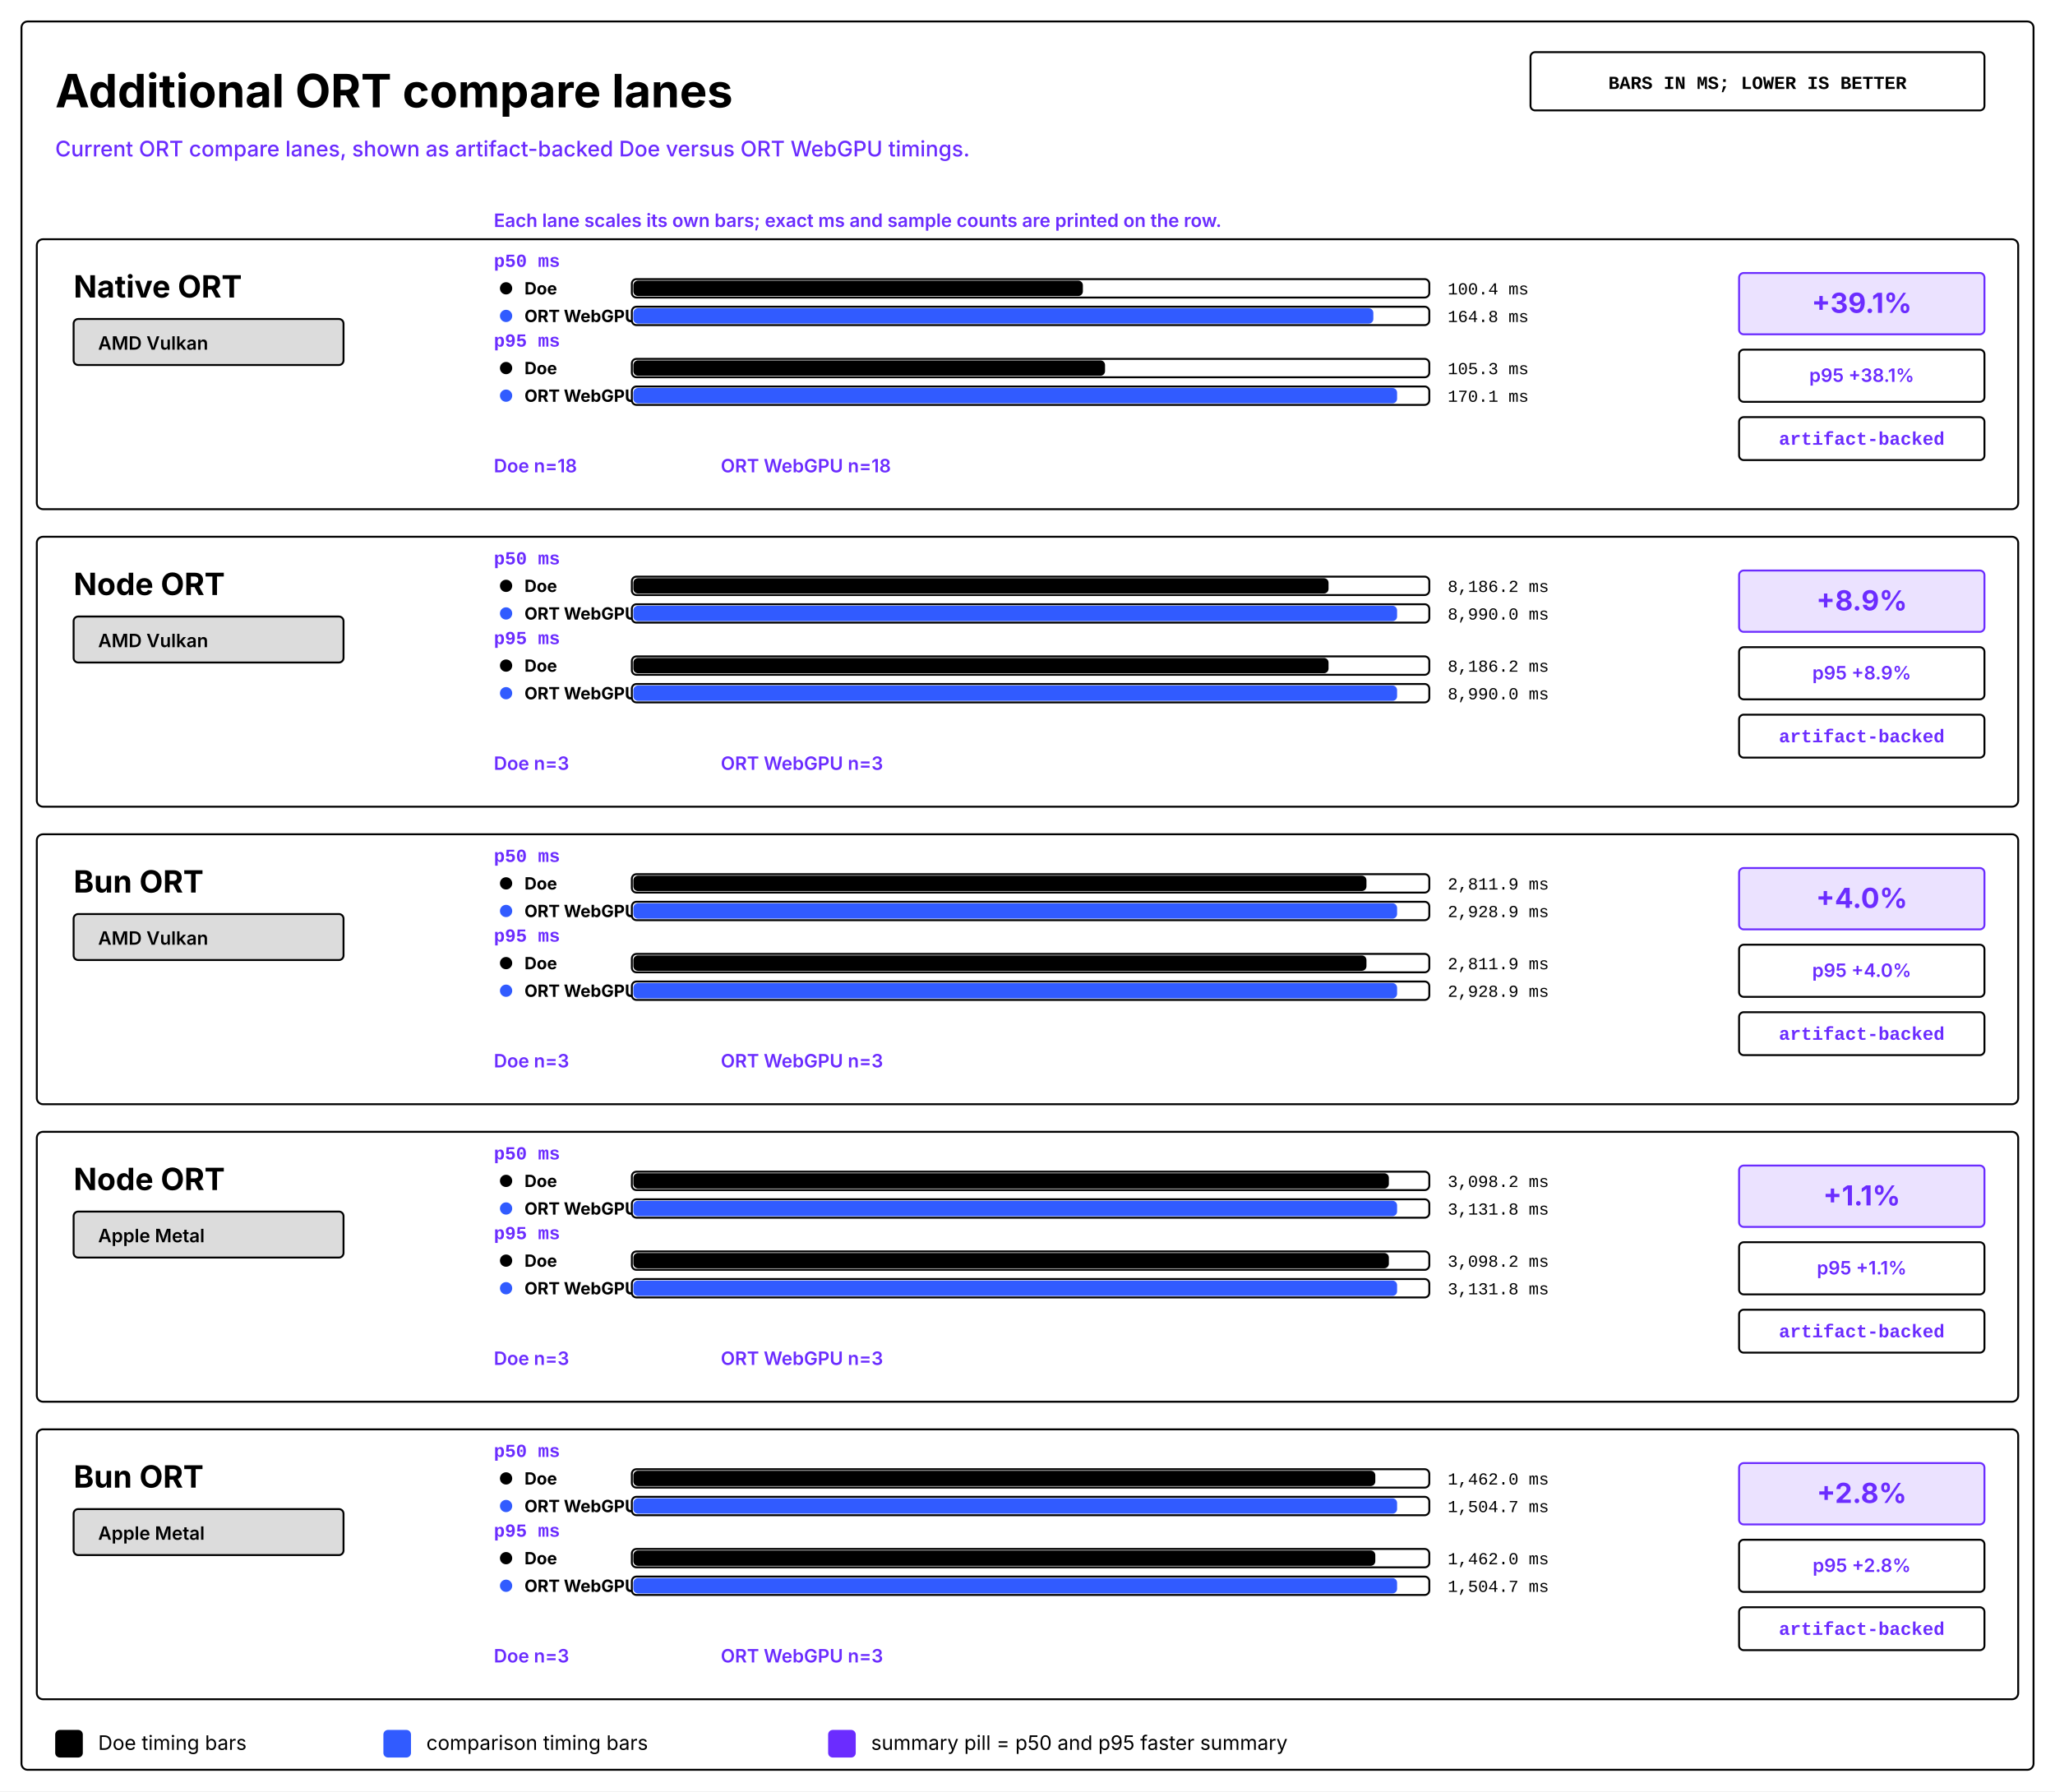
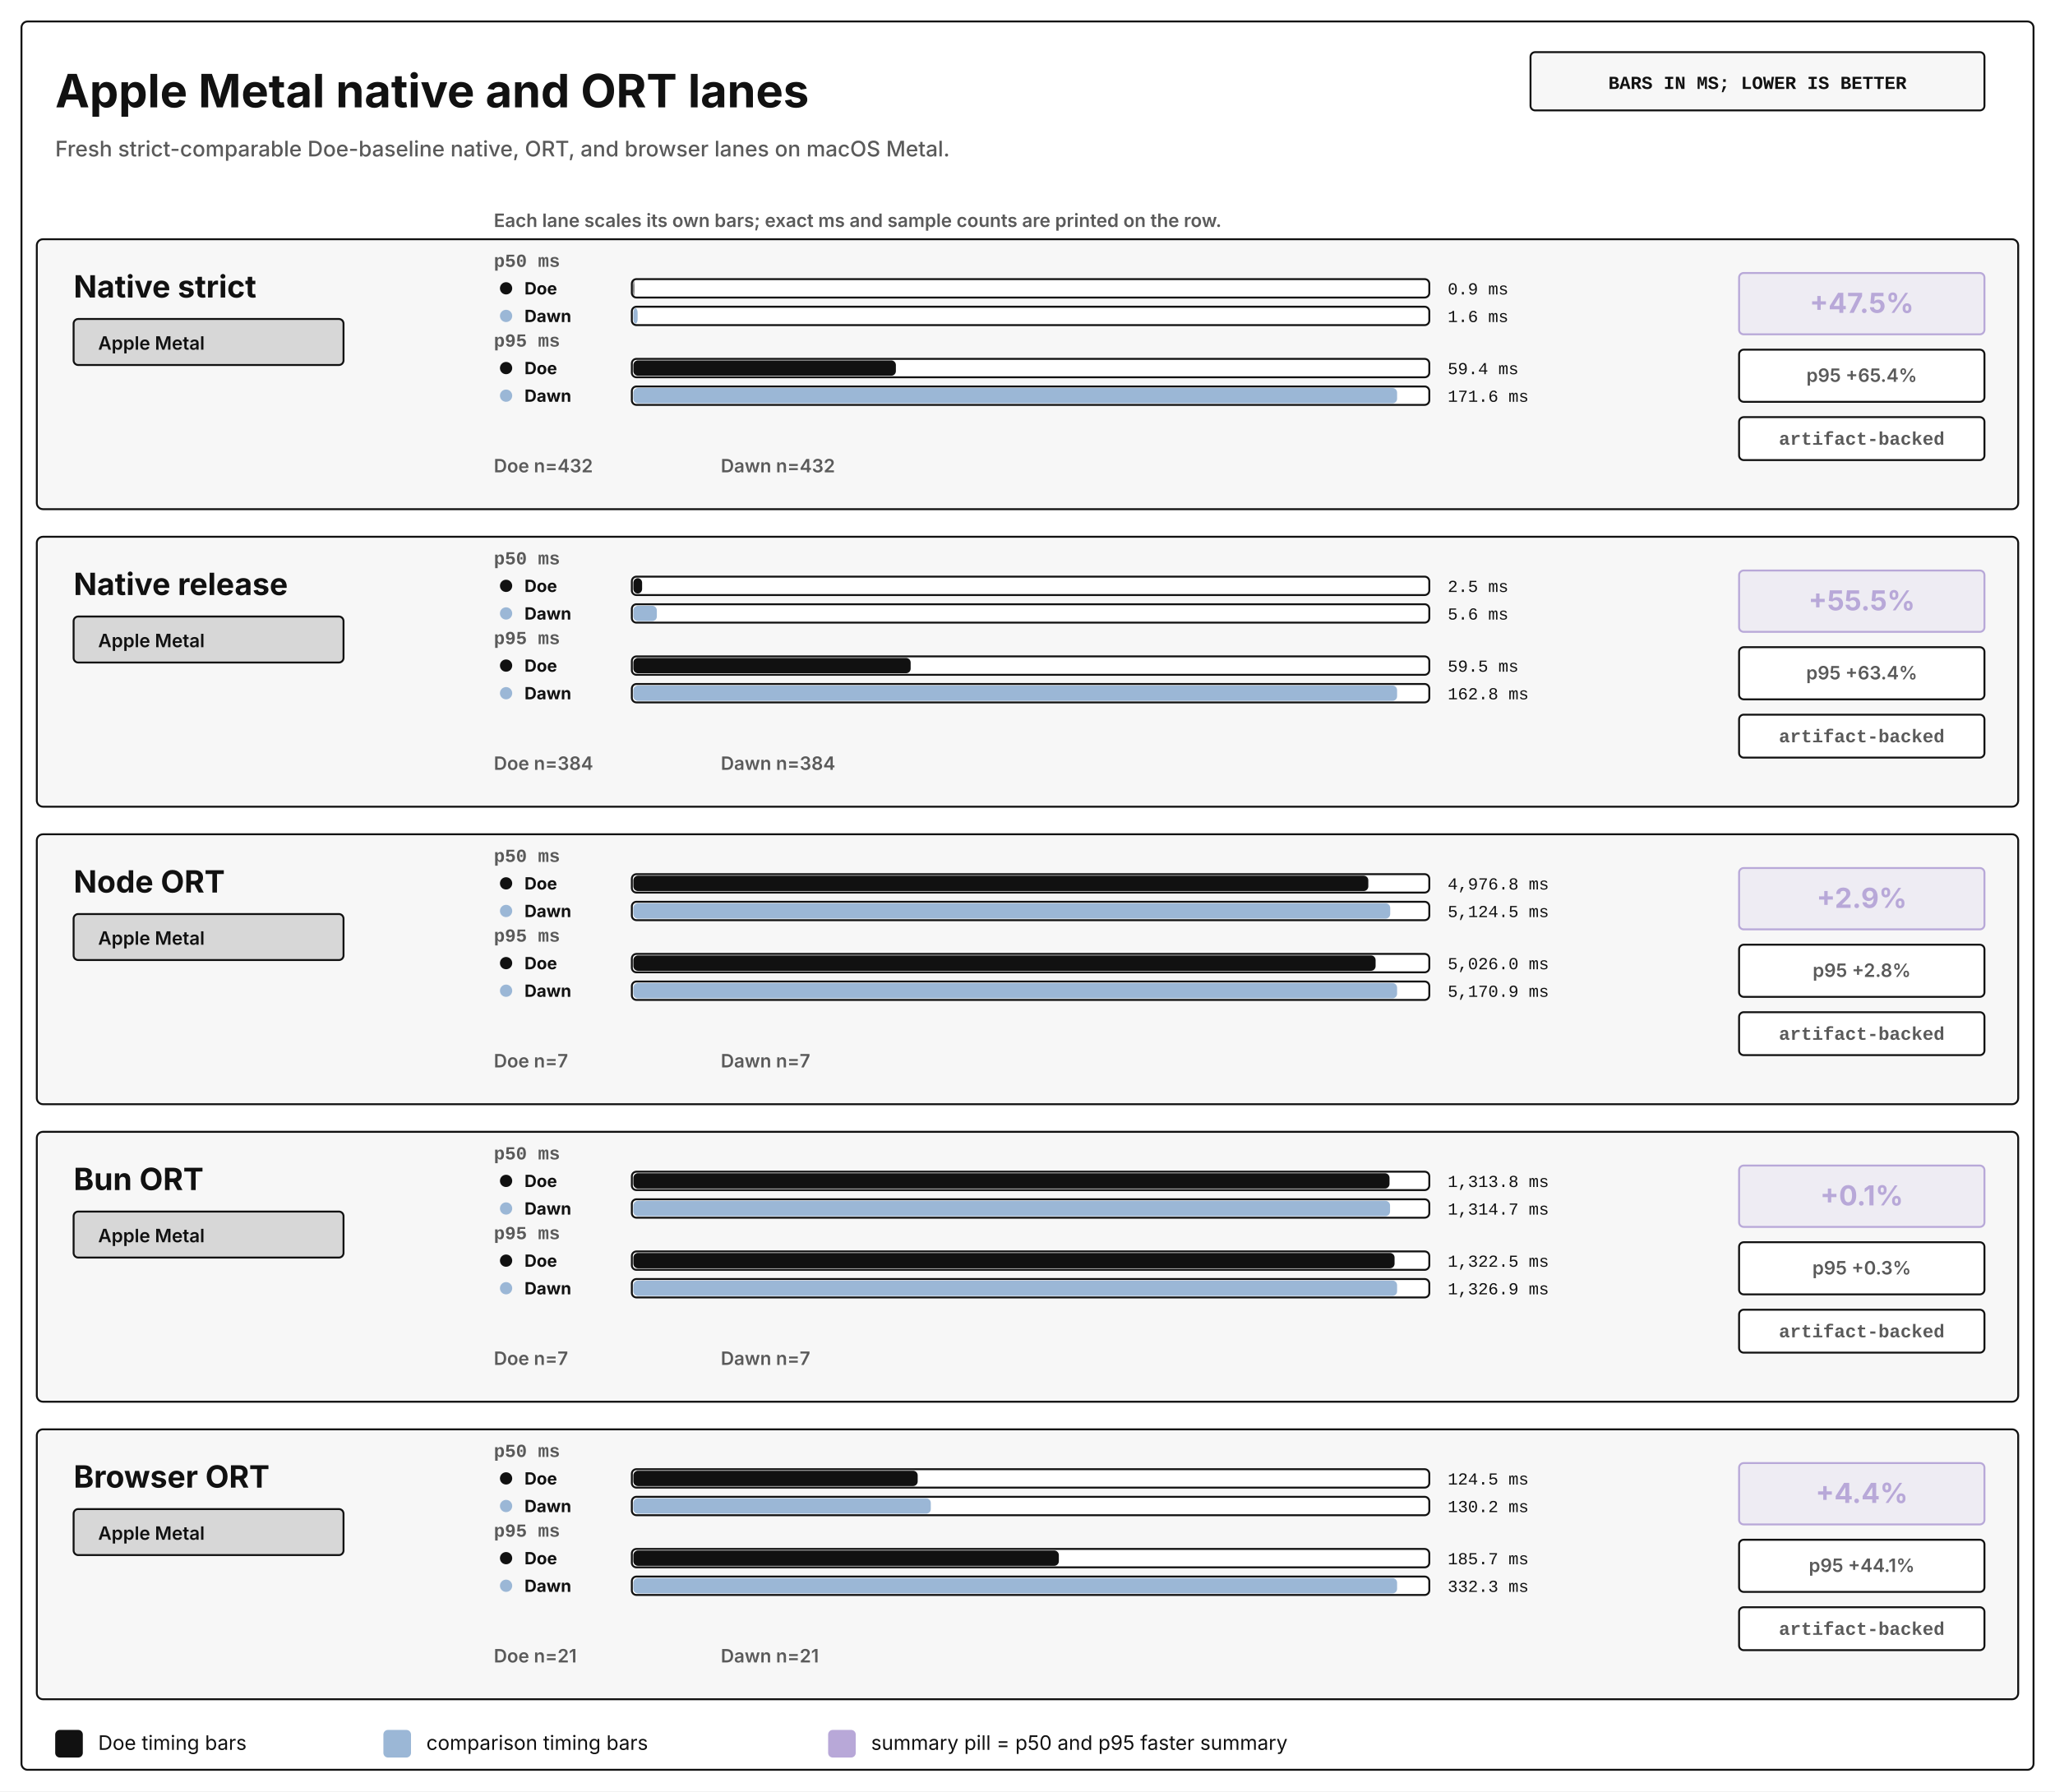
<svg xmlns="http://www.w3.org/2000/svg" width="1340" height="1168" viewBox="0 0 1340 1168" role="img" aria-labelledby="chart-title chart-desc">
  <defs>
    <style>
-   text { fill: #000000; font-family: Inter, 'Segoe UI', 'Helvetica Neue', Arial, sans-serif; letter-spacing: 0; }
+   text { fill: #111111; font-family: Inter, 'Segoe UI', 'Helvetica Neue', Arial, sans-serif; letter-spacing: 0; }
  .ev-title { font-size: 30px; font-weight: 700; }
-   .ev-subtitle { font-size: 14px; fill: #6b2cff; font-weight: 500; }
+   .ev-subtitle { font-size: 14px; fill: #5a5a5a; font-weight: 500; }
  .ev-node-title { font-size: 20px; font-weight: 700; }
-   .ev-label { font-size: 12px; fill: #6b2cff; font-weight: 600; }
+   .ev-label { font-size: 12px; fill: #5a5a5a; font-weight: 600; }
  .ev-mono { font-family: SFMono-Regular, Menlo, Consolas, 'Liberation Mono', monospace; }
</style>
  </defs>
  <rect x="0" y="0" width="1340" height="1168" fill="#ffffff" />
-   <rect x="14" y="14" width="1312" height="1140" rx="4" fill="#ffffff" stroke="#000000" stroke-width="1.25" />
-   <text x="36" y="70" class="ev-title">Additional ORT compare lanes</text>
-   <text x="36" y="102" class="ev-subtitle">Current ORT compare lanes, shown as artifact-backed Doe versus ORT WebGPU timings.</text>
-   <rect x="998" y="34" width="296" height="38" rx="3" fill="#ffffff" stroke="#000000" stroke-width="1.25" />
-   <text x="1146" y="58" text-anchor="middle" class="ev-label ev-mono" style="fill:#000000">BARS IN MS; LOWER IS BETTER</text>
+   <rect x="14" y="14" width="1312" height="1140" rx="4" fill="#ffffff" stroke="#111111" stroke-width="1.25" />
+   <text x="36" y="70" class="ev-title">Apple Metal native and ORT lanes</text>
+   <text x="36" y="102" class="ev-subtitle">Fresh strict-comparable Doe-baseline native, ORT, and browser lanes on macOS Metal.</text>
+   <rect x="998" y="34" width="296" height="38" rx="3" fill="#f7f7f7" stroke="#111111" stroke-width="1.25" />
+   <text x="1146" y="58" text-anchor="middle" class="ev-label ev-mono" style="fill:#111111">BARS IN MS; LOWER IS BETTER</text>
  <text x="322" y="148" class="ev-label">Each lane scales its own bars; exact ms and sample counts are printed on the row.</text>
-   <rect x="24" y="156" width="1292" height="176" rx="4" fill="#ffffff" stroke="#000000" stroke-width="1.25" />
-   <text x="48" y="194" class="ev-node-title">Native ORT</text>
-   <rect x="48" y="208" width="176" height="30" rx="3" fill="#000000" fill-opacity="0.14" stroke="#000000" stroke-width="1.25" />
-   <text x="64" y="228" class="ev-label" style="fill:#000000">AMD Vulkan</text>
+   <rect x="24" y="156" width="1292" height="176" rx="4" fill="#f7f7f7" stroke="#111111" stroke-width="1.25" />
+   <text x="48" y="194" class="ev-node-title">Native strict</text>
+   <rect x="48" y="208" width="176" height="30" rx="3" fill="#111111" fill-opacity="0.14" stroke="#111111" stroke-width="1.25" />
+   <text x="64" y="228" class="ev-label" style="fill:#111111">Apple Metal</text>
  <text x="322" y="174" class="ev-label ev-mono">p50 ms</text>
-   <circle cx="330" cy="188" r="4" fill="#000000" />
+   <circle cx="330" cy="188" r="4" fill="#111111" />
  <text x="342" y="192" font-size="11" font-weight="700">Doe</text>
-   <rect x="412" y="182" width="520" height="12" rx="3" fill="#ffffff" stroke="#000000" stroke-width="1.25" />
-   <rect x="413" y="183" width="293.11" height="10" rx="3" fill="#000000" />
-   <text x="944" y="192" class="ev-mono" font-size="11">100.4 ms</text>
-   <circle cx="330" cy="206" r="4" fill="#315bff" />
-   <text x="342" y="210" font-size="11" font-weight="700">ORT WebGPU</text>
-   <rect x="412" y="200" width="520" height="12" rx="3" fill="#ffffff" stroke="#000000" stroke-width="1.25" />
-   <rect x="413" y="201" width="482.514" height="10" rx="3" fill="#315bff" />
-   <text x="944" y="210" class="ev-mono" font-size="11">164.8 ms</text>
+   <rect x="412" y="182" width="520" height="12" rx="3" fill="#ffffff" stroke="#111111" stroke-width="1.25" />
+   <rect x="413" y="183" width="0.521" height="10" rx="3" fill="#111111" />
+   <text x="944" y="192" class="ev-mono" font-size="11">0.9 ms</text>
+   <circle cx="330" cy="206" r="4" fill="#9bb7d6" />
+   <text x="342" y="210" font-size="11" font-weight="700">Dawn</text>
+   <rect x="412" y="200" width="520" height="12" rx="3" fill="#ffffff" stroke="#111111" stroke-width="1.25" />
+   <rect x="413" y="201" width="2.798" height="10" rx="3" fill="#9bb7d6" />
+   <text x="944" y="210" class="ev-mono" font-size="11">1.6 ms</text>
  <text x="322" y="226" class="ev-label ev-mono">p95 ms</text>
-   <circle cx="330" cy="240" r="4" fill="#000000" />
+   <circle cx="330" cy="240" r="4" fill="#111111" />
  <text x="342" y="244" font-size="11" font-weight="700">Doe</text>
-   <rect x="412" y="234" width="520" height="12" rx="3" fill="#ffffff" stroke="#000000" stroke-width="1.25" />
-   <rect x="413" y="235" width="307.566" height="10" rx="3" fill="#000000" />
-   <text x="944" y="244" class="ev-mono" font-size="11">105.3 ms</text>
-   <circle cx="330" cy="258" r="4" fill="#315bff" />
-   <text x="342" y="262" font-size="11" font-weight="700">ORT WebGPU</text>
-   <rect x="412" y="252" width="520" height="12" rx="3" fill="#ffffff" stroke="#000000" stroke-width="1.25" />
-   <rect x="413" y="253" width="498" height="10" rx="3" fill="#315bff" />
-   <text x="944" y="262" class="ev-mono" font-size="11">170.1 ms</text>
-   <text x="322" y="308" class="ev-label">Doe n=18</text>
-   <text x="470" y="308" class="ev-label">ORT WebGPU n=18</text>
-   <rect x="1134" y="178" width="160" height="40" rx="3" fill="#6b2cff" fill-opacity="0.14" stroke="#6b2cff" stroke-width="1.25" />
-   <text x="1214" y="204" text-anchor="middle" font-size="18" font-weight="700" style="fill:#6b2cff">+39.1%</text>
-   <rect x="1134" y="228" width="160" height="34" rx="3" fill="#ffffff" stroke="#000000" stroke-width="1.25" />
-   <text x="1214" y="249" text-anchor="middle" class="ev-label">p95 +38.1%</text>
-   <rect x="1134" y="272" width="160" height="28" rx="3" fill="#ffffff" stroke="#000000" stroke-width="1.25" />
+   <rect x="412" y="234" width="520" height="12" rx="3" fill="#ffffff" stroke="#111111" stroke-width="1.25" />
+   <rect x="413" y="235" width="171.175" height="10" rx="3" fill="#111111" />
+   <text x="944" y="244" class="ev-mono" font-size="11">59.4 ms</text>
+   <circle cx="330" cy="258" r="4" fill="#9bb7d6" />
+   <text x="342" y="262" font-size="11" font-weight="700">Dawn</text>
+   <rect x="412" y="252" width="520" height="12" rx="3" fill="#ffffff" stroke="#111111" stroke-width="1.25" />
+   <rect x="413" y="253" width="498" height="10" rx="3" fill="#9bb7d6" />
+   <text x="944" y="262" class="ev-mono" font-size="11">171.6 ms</text>
+   <text x="322" y="308" class="ev-label">Doe n=432</text>
+   <text x="470" y="308" class="ev-label">Dawn n=432</text>
+   <rect x="1134" y="178" width="160" height="40" rx="3" fill="#b8a8d8" fill-opacity="0.14" stroke="#b8a8d8" stroke-width="1.25" />
+   <text x="1214" y="204" text-anchor="middle" font-size="18" font-weight="700" style="fill:#b8a8d8">+47.5%</text>
+   <rect x="1134" y="228" width="160" height="34" rx="3" fill="#ffffff" stroke="#111111" stroke-width="1.25" />
+   <text x="1214" y="249" text-anchor="middle" class="ev-label">p95 +65.4%</text>
+   <rect x="1134" y="272" width="160" height="28" rx="3" fill="#ffffff" stroke="#111111" stroke-width="1.25" />
  <text x="1214" y="290" text-anchor="middle" class="ev-label ev-mono">artifact-backed</text>
-   <rect x="24" y="350" width="1292" height="176" rx="4" fill="#ffffff" stroke="#000000" stroke-width="1.25" />
-   <text x="48" y="388" class="ev-node-title">Node ORT</text>
-   <rect x="48" y="402" width="176" height="30" rx="3" fill="#000000" fill-opacity="0.14" stroke="#000000" stroke-width="1.25" />
-   <text x="64" y="422" class="ev-label" style="fill:#000000">AMD Vulkan</text>
+   <rect x="24" y="350" width="1292" height="176" rx="4" fill="#f7f7f7" stroke="#111111" stroke-width="1.25" />
+   <text x="48" y="388" class="ev-node-title">Native release</text>
+   <rect x="48" y="402" width="176" height="30" rx="3" fill="#111111" fill-opacity="0.14" stroke="#111111" stroke-width="1.25" />
+   <text x="64" y="422" class="ev-label" style="fill:#111111">Apple Metal</text>
  <text x="322" y="368" class="ev-label ev-mono">p50 ms</text>
-   <circle cx="330" cy="382" r="4" fill="#000000" />
+   <circle cx="330" cy="382" r="4" fill="#111111" />
  <text x="342" y="386" font-size="11" font-weight="700">Doe</text>
-   <rect x="412" y="376" width="520" height="12" rx="3" fill="#ffffff" stroke="#000000" stroke-width="1.25" />
-   <rect x="413" y="377" width="453.297" height="10" rx="3" fill="#000000" />
-   <text x="944" y="386" class="ev-mono" font-size="11">8,186.2 ms</text>
-   <circle cx="330" cy="400" r="4" fill="#315bff" />
-   <text x="342" y="404" font-size="11" font-weight="700">ORT WebGPU</text>
-   <rect x="412" y="394" width="520" height="12" rx="3" fill="#ffffff" stroke="#000000" stroke-width="1.25" />
-   <rect x="413" y="395" width="498" height="10" rx="3" fill="#315bff" />
-   <text x="944" y="404" class="ev-mono" font-size="11">8,990.0 ms</text>
+   <rect x="412" y="376" width="520" height="12" rx="3" fill="#ffffff" stroke="#111111" stroke-width="1.25" />
+   <rect x="413" y="377" width="5.701" height="10" rx="3" fill="#111111" />
+   <text x="944" y="386" class="ev-mono" font-size="11">2.5 ms</text>
+   <circle cx="330" cy="400" r="4" fill="#9bb7d6" />
+   <text x="342" y="404" font-size="11" font-weight="700">Dawn</text>
+   <rect x="412" y="394" width="520" height="12" rx="3" fill="#ffffff" stroke="#111111" stroke-width="1.25" />
+   <rect x="413" y="395" width="15.31" height="10" rx="3" fill="#9bb7d6" />
+   <text x="944" y="404" class="ev-mono" font-size="11">5.6 ms</text>
  <text x="322" y="420" class="ev-label ev-mono">p95 ms</text>
-   <circle cx="330" cy="434" r="4" fill="#000000" />
+   <circle cx="330" cy="434" r="4" fill="#111111" />
  <text x="342" y="438" font-size="11" font-weight="700">Doe</text>
-   <rect x="412" y="428" width="520" height="12" rx="3" fill="#ffffff" stroke="#000000" stroke-width="1.25" />
-   <rect x="413" y="429" width="453.297" height="10" rx="3" fill="#000000" />
-   <text x="944" y="438" class="ev-mono" font-size="11">8,186.2 ms</text>
-   <circle cx="330" cy="452" r="4" fill="#315bff" />
-   <text x="342" y="456" font-size="11" font-weight="700">ORT WebGPU</text>
-   <rect x="412" y="446" width="520" height="12" rx="3" fill="#ffffff" stroke="#000000" stroke-width="1.25" />
-   <rect x="413" y="447" width="498" height="10" rx="3" fill="#315bff" />
-   <text x="944" y="456" class="ev-mono" font-size="11">8,990.0 ms</text>
-   <text x="322" y="502" class="ev-label">Doe n=3</text>
-   <text x="470" y="502" class="ev-label">ORT WebGPU n=3</text>
-   <rect x="1134" y="372" width="160" height="40" rx="3" fill="#6b2cff" fill-opacity="0.14" stroke="#6b2cff" stroke-width="1.25" />
-   <text x="1214" y="398" text-anchor="middle" font-size="18" font-weight="700" style="fill:#6b2cff">+8.9%</text>
-   <rect x="1134" y="422" width="160" height="34" rx="3" fill="#ffffff" stroke="#000000" stroke-width="1.25" />
-   <text x="1214" y="443" text-anchor="middle" class="ev-label">p95 +8.9%</text>
-   <rect x="1134" y="466" width="160" height="28" rx="3" fill="#ffffff" stroke="#000000" stroke-width="1.25" />
+   <rect x="412" y="428" width="520" height="12" rx="3" fill="#ffffff" stroke="#111111" stroke-width="1.25" />
+   <rect x="413" y="429" width="180.809" height="10" rx="3" fill="#111111" />
+   <text x="944" y="438" class="ev-mono" font-size="11">59.5 ms</text>
+   <circle cx="330" cy="452" r="4" fill="#9bb7d6" />
+   <text x="342" y="456" font-size="11" font-weight="700">Dawn</text>
+   <rect x="412" y="446" width="520" height="12" rx="3" fill="#ffffff" stroke="#111111" stroke-width="1.25" />
+   <rect x="413" y="447" width="498" height="10" rx="3" fill="#9bb7d6" />
+   <text x="944" y="456" class="ev-mono" font-size="11">162.8 ms</text>
+   <text x="322" y="502" class="ev-label">Doe n=384</text>
+   <text x="470" y="502" class="ev-label">Dawn n=384</text>
+   <rect x="1134" y="372" width="160" height="40" rx="3" fill="#b8a8d8" fill-opacity="0.14" stroke="#b8a8d8" stroke-width="1.25" />
+   <text x="1214" y="398" text-anchor="middle" font-size="18" font-weight="700" style="fill:#b8a8d8">+55.5%</text>
+   <rect x="1134" y="422" width="160" height="34" rx="3" fill="#ffffff" stroke="#111111" stroke-width="1.25" />
+   <text x="1214" y="443" text-anchor="middle" class="ev-label">p95 +63.4%</text>
+   <rect x="1134" y="466" width="160" height="28" rx="3" fill="#ffffff" stroke="#111111" stroke-width="1.25" />
  <text x="1214" y="484" text-anchor="middle" class="ev-label ev-mono">artifact-backed</text>
-   <rect x="24" y="544" width="1292" height="176" rx="4" fill="#ffffff" stroke="#000000" stroke-width="1.25" />
-   <text x="48" y="582" class="ev-node-title">Bun ORT</text>
-   <rect x="48" y="596" width="176" height="30" rx="3" fill="#000000" fill-opacity="0.14" stroke="#000000" stroke-width="1.25" />
-   <text x="64" y="616" class="ev-label" style="fill:#000000">AMD Vulkan</text>
+   <rect x="24" y="544" width="1292" height="176" rx="4" fill="#f7f7f7" stroke="#111111" stroke-width="1.25" />
+   <text x="48" y="582" class="ev-node-title">Node ORT</text>
+   <rect x="48" y="596" width="176" height="30" rx="3" fill="#111111" fill-opacity="0.14" stroke="#111111" stroke-width="1.25" />
+   <text x="64" y="616" class="ev-label" style="fill:#111111">Apple Metal</text>
  <text x="322" y="562" class="ev-label ev-mono">p50 ms</text>
-   <circle cx="330" cy="576" r="4" fill="#000000" />
+   <circle cx="330" cy="576" r="4" fill="#111111" />
  <text x="342" y="580" font-size="11" font-weight="700">Doe</text>
-   <rect x="412" y="570" width="520" height="12" rx="3" fill="#ffffff" stroke="#000000" stroke-width="1.25" />
-   <rect x="413" y="571" width="478.024" height="10" rx="3" fill="#000000" />
-   <text x="944" y="580" class="ev-mono" font-size="11">2,811.9 ms</text>
-   <circle cx="330" cy="594" r="4" fill="#315bff" />
-   <text x="342" y="598" font-size="11" font-weight="700">ORT WebGPU</text>
-   <rect x="412" y="588" width="520" height="12" rx="3" fill="#ffffff" stroke="#000000" stroke-width="1.25" />
-   <rect x="413" y="589" width="498" height="10" rx="3" fill="#315bff" />
-   <text x="944" y="598" class="ev-mono" font-size="11">2,928.9 ms</text>
+   <rect x="412" y="570" width="520" height="12" rx="3" fill="#ffffff" stroke="#111111" stroke-width="1.25" />
+   <rect x="413" y="571" width="479.235" height="10" rx="3" fill="#111111" />
+   <text x="944" y="580" class="ev-mono" font-size="11">4,976.8 ms</text>
+   <circle cx="330" cy="594" r="4" fill="#9bb7d6" />
+   <text x="342" y="598" font-size="11" font-weight="700">Dawn</text>
+   <rect x="412" y="588" width="520" height="12" rx="3" fill="#ffffff" stroke="#111111" stroke-width="1.25" />
+   <rect x="413" y="589" width="493.514" height="10" rx="3" fill="#9bb7d6" />
+   <text x="944" y="598" class="ev-mono" font-size="11">5,124.5 ms</text>
  <text x="322" y="614" class="ev-label ev-mono">p95 ms</text>
-   <circle cx="330" cy="628" r="4" fill="#000000" />
+   <circle cx="330" cy="628" r="4" fill="#111111" />
  <text x="342" y="632" font-size="11" font-weight="700">Doe</text>
-   <rect x="412" y="622" width="520" height="12" rx="3" fill="#ffffff" stroke="#000000" stroke-width="1.25" />
-   <rect x="413" y="623" width="478.024" height="10" rx="3" fill="#000000" />
-   <text x="944" y="632" class="ev-mono" font-size="11">2,811.9 ms</text>
-   <circle cx="330" cy="646" r="4" fill="#315bff" />
-   <text x="342" y="650" font-size="11" font-weight="700">ORT WebGPU</text>
-   <rect x="412" y="640" width="520" height="12" rx="3" fill="#ffffff" stroke="#000000" stroke-width="1.25" />
-   <rect x="413" y="641" width="498" height="10" rx="3" fill="#315bff" />
-   <text x="944" y="650" class="ev-mono" font-size="11">2,928.9 ms</text>
-   <text x="322" y="696" class="ev-label">Doe n=3</text>
-   <text x="470" y="696" class="ev-label">ORT WebGPU n=3</text>
-   <rect x="1134" y="566" width="160" height="40" rx="3" fill="#6b2cff" fill-opacity="0.14" stroke="#6b2cff" stroke-width="1.25" />
-   <text x="1214" y="592" text-anchor="middle" font-size="18" font-weight="700" style="fill:#6b2cff">+4.0%</text>
-   <rect x="1134" y="616" width="160" height="34" rx="3" fill="#ffffff" stroke="#000000" stroke-width="1.25" />
-   <text x="1214" y="637" text-anchor="middle" class="ev-label">p95 +4.0%</text>
-   <rect x="1134" y="660" width="160" height="28" rx="3" fill="#ffffff" stroke="#000000" stroke-width="1.25" />
+   <rect x="412" y="622" width="520" height="12" rx="3" fill="#ffffff" stroke="#111111" stroke-width="1.25" />
+   <rect x="413" y="623" width="483.992" height="10" rx="3" fill="#111111" />
+   <text x="944" y="632" class="ev-mono" font-size="11">5,026.0 ms</text>
+   <circle cx="330" cy="646" r="4" fill="#9bb7d6" />
+   <text x="342" y="650" font-size="11" font-weight="700">Dawn</text>
+   <rect x="412" y="640" width="520" height="12" rx="3" fill="#ffffff" stroke="#111111" stroke-width="1.25" />
+   <rect x="413" y="641" width="498" height="10" rx="3" fill="#9bb7d6" />
+   <text x="944" y="650" class="ev-mono" font-size="11">5,170.9 ms</text>
+   <text x="322" y="696" class="ev-label">Doe n=7</text>
+   <text x="470" y="696" class="ev-label">Dawn n=7</text>
+   <rect x="1134" y="566" width="160" height="40" rx="3" fill="#b8a8d8" fill-opacity="0.14" stroke="#b8a8d8" stroke-width="1.25" />
+   <text x="1214" y="592" text-anchor="middle" font-size="18" font-weight="700" style="fill:#b8a8d8">+2.9%</text>
+   <rect x="1134" y="616" width="160" height="34" rx="3" fill="#ffffff" stroke="#111111" stroke-width="1.25" />
+   <text x="1214" y="637" text-anchor="middle" class="ev-label">p95 +2.8%</text>
+   <rect x="1134" y="660" width="160" height="28" rx="3" fill="#ffffff" stroke="#111111" stroke-width="1.25" />
  <text x="1214" y="678" text-anchor="middle" class="ev-label ev-mono">artifact-backed</text>
-   <rect x="24" y="738" width="1292" height="176" rx="4" fill="#ffffff" stroke="#000000" stroke-width="1.25" />
-   <text x="48" y="776" class="ev-node-title">Node ORT</text>
-   <rect x="48" y="790" width="176" height="30" rx="3" fill="#000000" fill-opacity="0.14" stroke="#000000" stroke-width="1.25" />
-   <text x="64" y="810" class="ev-label" style="fill:#000000">Apple Metal</text>
+   <rect x="24" y="738" width="1292" height="176" rx="4" fill="#f7f7f7" stroke="#111111" stroke-width="1.25" />
+   <text x="48" y="776" class="ev-node-title">Bun ORT</text>
+   <rect x="48" y="790" width="176" height="30" rx="3" fill="#111111" fill-opacity="0.14" stroke="#111111" stroke-width="1.25" />
+   <text x="64" y="810" class="ev-label" style="fill:#111111">Apple Metal</text>
  <text x="322" y="756" class="ev-label ev-mono">p50 ms</text>
-   <circle cx="330" cy="770" r="4" fill="#000000" />
+   <circle cx="330" cy="770" r="4" fill="#111111" />
  <text x="342" y="774" font-size="11" font-weight="700">Doe</text>
-   <rect x="412" y="764" width="520" height="12" rx="3" fill="#ffffff" stroke="#000000" stroke-width="1.25" />
-   <rect x="413" y="765" width="492.638" height="10" rx="3" fill="#000000" />
-   <text x="944" y="774" class="ev-mono" font-size="11">3,098.2 ms</text>
-   <circle cx="330" cy="788" r="4" fill="#315bff" />
-   <text x="342" y="792" font-size="11" font-weight="700">ORT WebGPU</text>
-   <rect x="412" y="782" width="520" height="12" rx="3" fill="#ffffff" stroke="#000000" stroke-width="1.25" />
-   <rect x="413" y="783" width="498" height="10" rx="3" fill="#315bff" />
-   <text x="944" y="792" class="ev-mono" font-size="11">3,131.8 ms</text>
+   <rect x="412" y="764" width="520" height="12" rx="3" fill="#ffffff" stroke="#111111" stroke-width="1.25" />
+   <rect x="413" y="765" width="493.063" height="10" rx="3" fill="#111111" />
+   <text x="944" y="774" class="ev-mono" font-size="11">1,313.8 ms</text>
+   <circle cx="330" cy="788" r="4" fill="#9bb7d6" />
+   <text x="342" y="792" font-size="11" font-weight="700">Dawn</text>
+   <rect x="412" y="782" width="520" height="12" rx="3" fill="#ffffff" stroke="#111111" stroke-width="1.25" />
+   <rect x="413" y="783" width="493.407" height="10" rx="3" fill="#9bb7d6" />
+   <text x="944" y="792" class="ev-mono" font-size="11">1,314.7 ms</text>
  <text x="322" y="808" class="ev-label ev-mono">p95 ms</text>
-   <circle cx="330" cy="822" r="4" fill="#000000" />
+   <circle cx="330" cy="822" r="4" fill="#111111" />
  <text x="342" y="826" font-size="11" font-weight="700">Doe</text>
-   <rect x="412" y="816" width="520" height="12" rx="3" fill="#ffffff" stroke="#000000" stroke-width="1.25" />
-   <rect x="413" y="817" width="492.638" height="10" rx="3" fill="#000000" />
-   <text x="944" y="826" class="ev-mono" font-size="11">3,098.2 ms</text>
-   <circle cx="330" cy="840" r="4" fill="#315bff" />
-   <text x="342" y="844" font-size="11" font-weight="700">ORT WebGPU</text>
-   <rect x="412" y="834" width="520" height="12" rx="3" fill="#ffffff" stroke="#000000" stroke-width="1.25" />
-   <rect x="413" y="835" width="498" height="10" rx="3" fill="#315bff" />
-   <text x="944" y="844" class="ev-mono" font-size="11">3,131.8 ms</text>
-   <text x="322" y="890" class="ev-label">Doe n=3</text>
-   <text x="470" y="890" class="ev-label">ORT WebGPU n=3</text>
-   <rect x="1134" y="760" width="160" height="40" rx="3" fill="#6b2cff" fill-opacity="0.14" stroke="#6b2cff" stroke-width="1.25" />
-   <text x="1214" y="786" text-anchor="middle" font-size="18" font-weight="700" style="fill:#6b2cff">+1.1%</text>
-   <rect x="1134" y="810" width="160" height="34" rx="3" fill="#ffffff" stroke="#000000" stroke-width="1.25" />
-   <text x="1214" y="831" text-anchor="middle" class="ev-label">p95 +1.1%</text>
-   <rect x="1134" y="854" width="160" height="28" rx="3" fill="#ffffff" stroke="#000000" stroke-width="1.25" />
+   <rect x="412" y="816" width="520" height="12" rx="3" fill="#ffffff" stroke="#111111" stroke-width="1.25" />
+   <rect x="413" y="817" width="496.359" height="10" rx="3" fill="#111111" />
+   <text x="944" y="826" class="ev-mono" font-size="11">1,322.5 ms</text>
+   <circle cx="330" cy="840" r="4" fill="#9bb7d6" />
+   <text x="342" y="844" font-size="11" font-weight="700">Dawn</text>
+   <rect x="412" y="834" width="520" height="12" rx="3" fill="#ffffff" stroke="#111111" stroke-width="1.25" />
+   <rect x="413" y="835" width="498" height="10" rx="3" fill="#9bb7d6" />
+   <text x="944" y="844" class="ev-mono" font-size="11">1,326.9 ms</text>
+   <text x="322" y="890" class="ev-label">Doe n=7</text>
+   <text x="470" y="890" class="ev-label">Dawn n=7</text>
+   <rect x="1134" y="760" width="160" height="40" rx="3" fill="#b8a8d8" fill-opacity="0.14" stroke="#b8a8d8" stroke-width="1.25" />
+   <text x="1214" y="786" text-anchor="middle" font-size="18" font-weight="700" style="fill:#b8a8d8">+0.1%</text>
+   <rect x="1134" y="810" width="160" height="34" rx="3" fill="#ffffff" stroke="#111111" stroke-width="1.25" />
+   <text x="1214" y="831" text-anchor="middle" class="ev-label">p95 +0.3%</text>
+   <rect x="1134" y="854" width="160" height="28" rx="3" fill="#ffffff" stroke="#111111" stroke-width="1.25" />
  <text x="1214" y="872" text-anchor="middle" class="ev-label ev-mono">artifact-backed</text>
-   <rect x="24" y="932" width="1292" height="176" rx="4" fill="#ffffff" stroke="#000000" stroke-width="1.25" />
-   <text x="48" y="970" class="ev-node-title">Bun ORT</text>
-   <rect x="48" y="984" width="176" height="30" rx="3" fill="#000000" fill-opacity="0.14" stroke="#000000" stroke-width="1.25" />
-   <text x="64" y="1004" class="ev-label" style="fill:#000000">Apple Metal</text>
+   <rect x="24" y="932" width="1292" height="176" rx="4" fill="#f7f7f7" stroke="#111111" stroke-width="1.25" />
+   <text x="48" y="970" class="ev-node-title">Browser ORT</text>
+   <rect x="48" y="984" width="176" height="30" rx="3" fill="#111111" fill-opacity="0.14" stroke="#111111" stroke-width="1.25" />
+   <text x="64" y="1004" class="ev-label" style="fill:#111111">Apple Metal</text>
  <text x="322" y="950" class="ev-label ev-mono">p50 ms</text>
-   <circle cx="330" cy="964" r="4" fill="#000000" />
+   <circle cx="330" cy="964" r="4" fill="#111111" />
  <text x="342" y="968" font-size="11" font-weight="700">Doe</text>
-   <rect x="412" y="958" width="520" height="12" rx="3" fill="#ffffff" stroke="#000000" stroke-width="1.25" />
-   <rect x="413" y="959" width="483.796" height="10" rx="3" fill="#000000" />
-   <text x="944" y="968" class="ev-mono" font-size="11">1,462.0 ms</text>
-   <circle cx="330" cy="982" r="4" fill="#315bff" />
-   <text x="342" y="986" font-size="11" font-weight="700">ORT WebGPU</text>
-   <rect x="412" y="976" width="520" height="12" rx="3" fill="#ffffff" stroke="#000000" stroke-width="1.25" />
-   <rect x="413" y="977" width="498" height="10" rx="3" fill="#315bff" />
-   <text x="944" y="986" class="ev-mono" font-size="11">1,504.7 ms</text>
+   <rect x="412" y="958" width="520" height="12" rx="3" fill="#ffffff" stroke="#111111" stroke-width="1.25" />
+   <rect x="413" y="959" width="185.396" height="10" rx="3" fill="#111111" />
+   <text x="944" y="968" class="ev-mono" font-size="11">124.5 ms</text>
+   <circle cx="330" cy="982" r="4" fill="#9bb7d6" />
+   <text x="342" y="986" font-size="11" font-weight="700">Dawn</text>
+   <rect x="412" y="976" width="520" height="12" rx="3" fill="#ffffff" stroke="#111111" stroke-width="1.25" />
+   <rect x="413" y="977" width="193.938" height="10" rx="3" fill="#9bb7d6" />
+   <text x="944" y="986" class="ev-mono" font-size="11">130.2 ms</text>
  <text x="322" y="1002" class="ev-label ev-mono">p95 ms</text>
-   <circle cx="330" cy="1016" r="4" fill="#000000" />
+   <circle cx="330" cy="1016" r="4" fill="#111111" />
  <text x="342" y="1020" font-size="11" font-weight="700">Doe</text>
-   <rect x="412" y="1010" width="520" height="12" rx="3" fill="#ffffff" stroke="#000000" stroke-width="1.25" />
-   <rect x="413" y="1011" width="483.796" height="10" rx="3" fill="#000000" />
-   <text x="944" y="1020" class="ev-mono" font-size="11">1,462.0 ms</text>
-   <circle cx="330" cy="1034" r="4" fill="#315bff" />
-   <text x="342" y="1038" font-size="11" font-weight="700">ORT WebGPU</text>
-   <rect x="412" y="1028" width="520" height="12" rx="3" fill="#ffffff" stroke="#000000" stroke-width="1.25" />
-   <rect x="413" y="1029" width="498" height="10" rx="3" fill="#315bff" />
-   <text x="944" y="1038" class="ev-mono" font-size="11">1,504.7 ms</text>
-   <text x="322" y="1084" class="ev-label">Doe n=3</text>
-   <text x="470" y="1084" class="ev-label">ORT WebGPU n=3</text>
-   <rect x="1134" y="954" width="160" height="40" rx="3" fill="#6b2cff" fill-opacity="0.14" stroke="#6b2cff" stroke-width="1.25" />
-   <text x="1214" y="980" text-anchor="middle" font-size="18" font-weight="700" style="fill:#6b2cff">+2.8%</text>
-   <rect x="1134" y="1004" width="160" height="34" rx="3" fill="#ffffff" stroke="#000000" stroke-width="1.25" />
-   <text x="1214" y="1025" text-anchor="middle" class="ev-label">p95 +2.8%</text>
-   <rect x="1134" y="1048" width="160" height="28" rx="3" fill="#ffffff" stroke="#000000" stroke-width="1.25" />
+   <rect x="412" y="1010" width="520" height="12" rx="3" fill="#ffffff" stroke="#111111" stroke-width="1.25" />
+   <rect x="413" y="1011" width="277.441" height="10" rx="3" fill="#111111" />
+   <text x="944" y="1020" class="ev-mono" font-size="11">185.7 ms</text>
+   <circle cx="330" cy="1034" r="4" fill="#9bb7d6" />
+   <text x="342" y="1038" font-size="11" font-weight="700">Dawn</text>
+   <rect x="412" y="1028" width="520" height="12" rx="3" fill="#ffffff" stroke="#111111" stroke-width="1.25" />
+   <rect x="413" y="1029" width="498" height="10" rx="3" fill="#9bb7d6" />
+   <text x="944" y="1038" class="ev-mono" font-size="11">332.3 ms</text>
+   <text x="322" y="1084" class="ev-label">Doe n=21</text>
+   <text x="470" y="1084" class="ev-label">Dawn n=21</text>
+   <rect x="1134" y="954" width="160" height="40" rx="3" fill="#b8a8d8" fill-opacity="0.14" stroke="#b8a8d8" stroke-width="1.25" />
+   <text x="1214" y="980" text-anchor="middle" font-size="18" font-weight="700" style="fill:#b8a8d8">+4.4%</text>
+   <rect x="1134" y="1004" width="160" height="34" rx="3" fill="#ffffff" stroke="#111111" stroke-width="1.25" />
+   <text x="1214" y="1025" text-anchor="middle" class="ev-label">p95 +44.1%</text>
+   <rect x="1134" y="1048" width="160" height="28" rx="3" fill="#ffffff" stroke="#111111" stroke-width="1.25" />
  <text x="1214" y="1066" text-anchor="middle" class="ev-label ev-mono">artifact-backed</text>
-   <rect x="36" y="1128" width="18" height="18" rx="3" fill="#000000" />
+   <rect x="36" y="1128" width="18" height="18" rx="3" fill="#111111" />
  <text x="64" y="1141" font-size="13">Doe timing bars</text>
-   <rect x="250" y="1128" width="18" height="18" rx="3" fill="#315bff" />
+   <rect x="250" y="1128" width="18" height="18" rx="3" fill="#9bb7d6" />
  <text x="278" y="1141" font-size="13">comparison timing bars</text>
-   <rect x="540" y="1128" width="18" height="18" rx="3" fill="#6b2cff" />
+   <rect x="540" y="1128" width="18" height="18" rx="3" fill="#b8a8d8" />
  <text x="568" y="1141" font-size="13">summary pill = p50 and p95 faster summary</text>
</svg>
